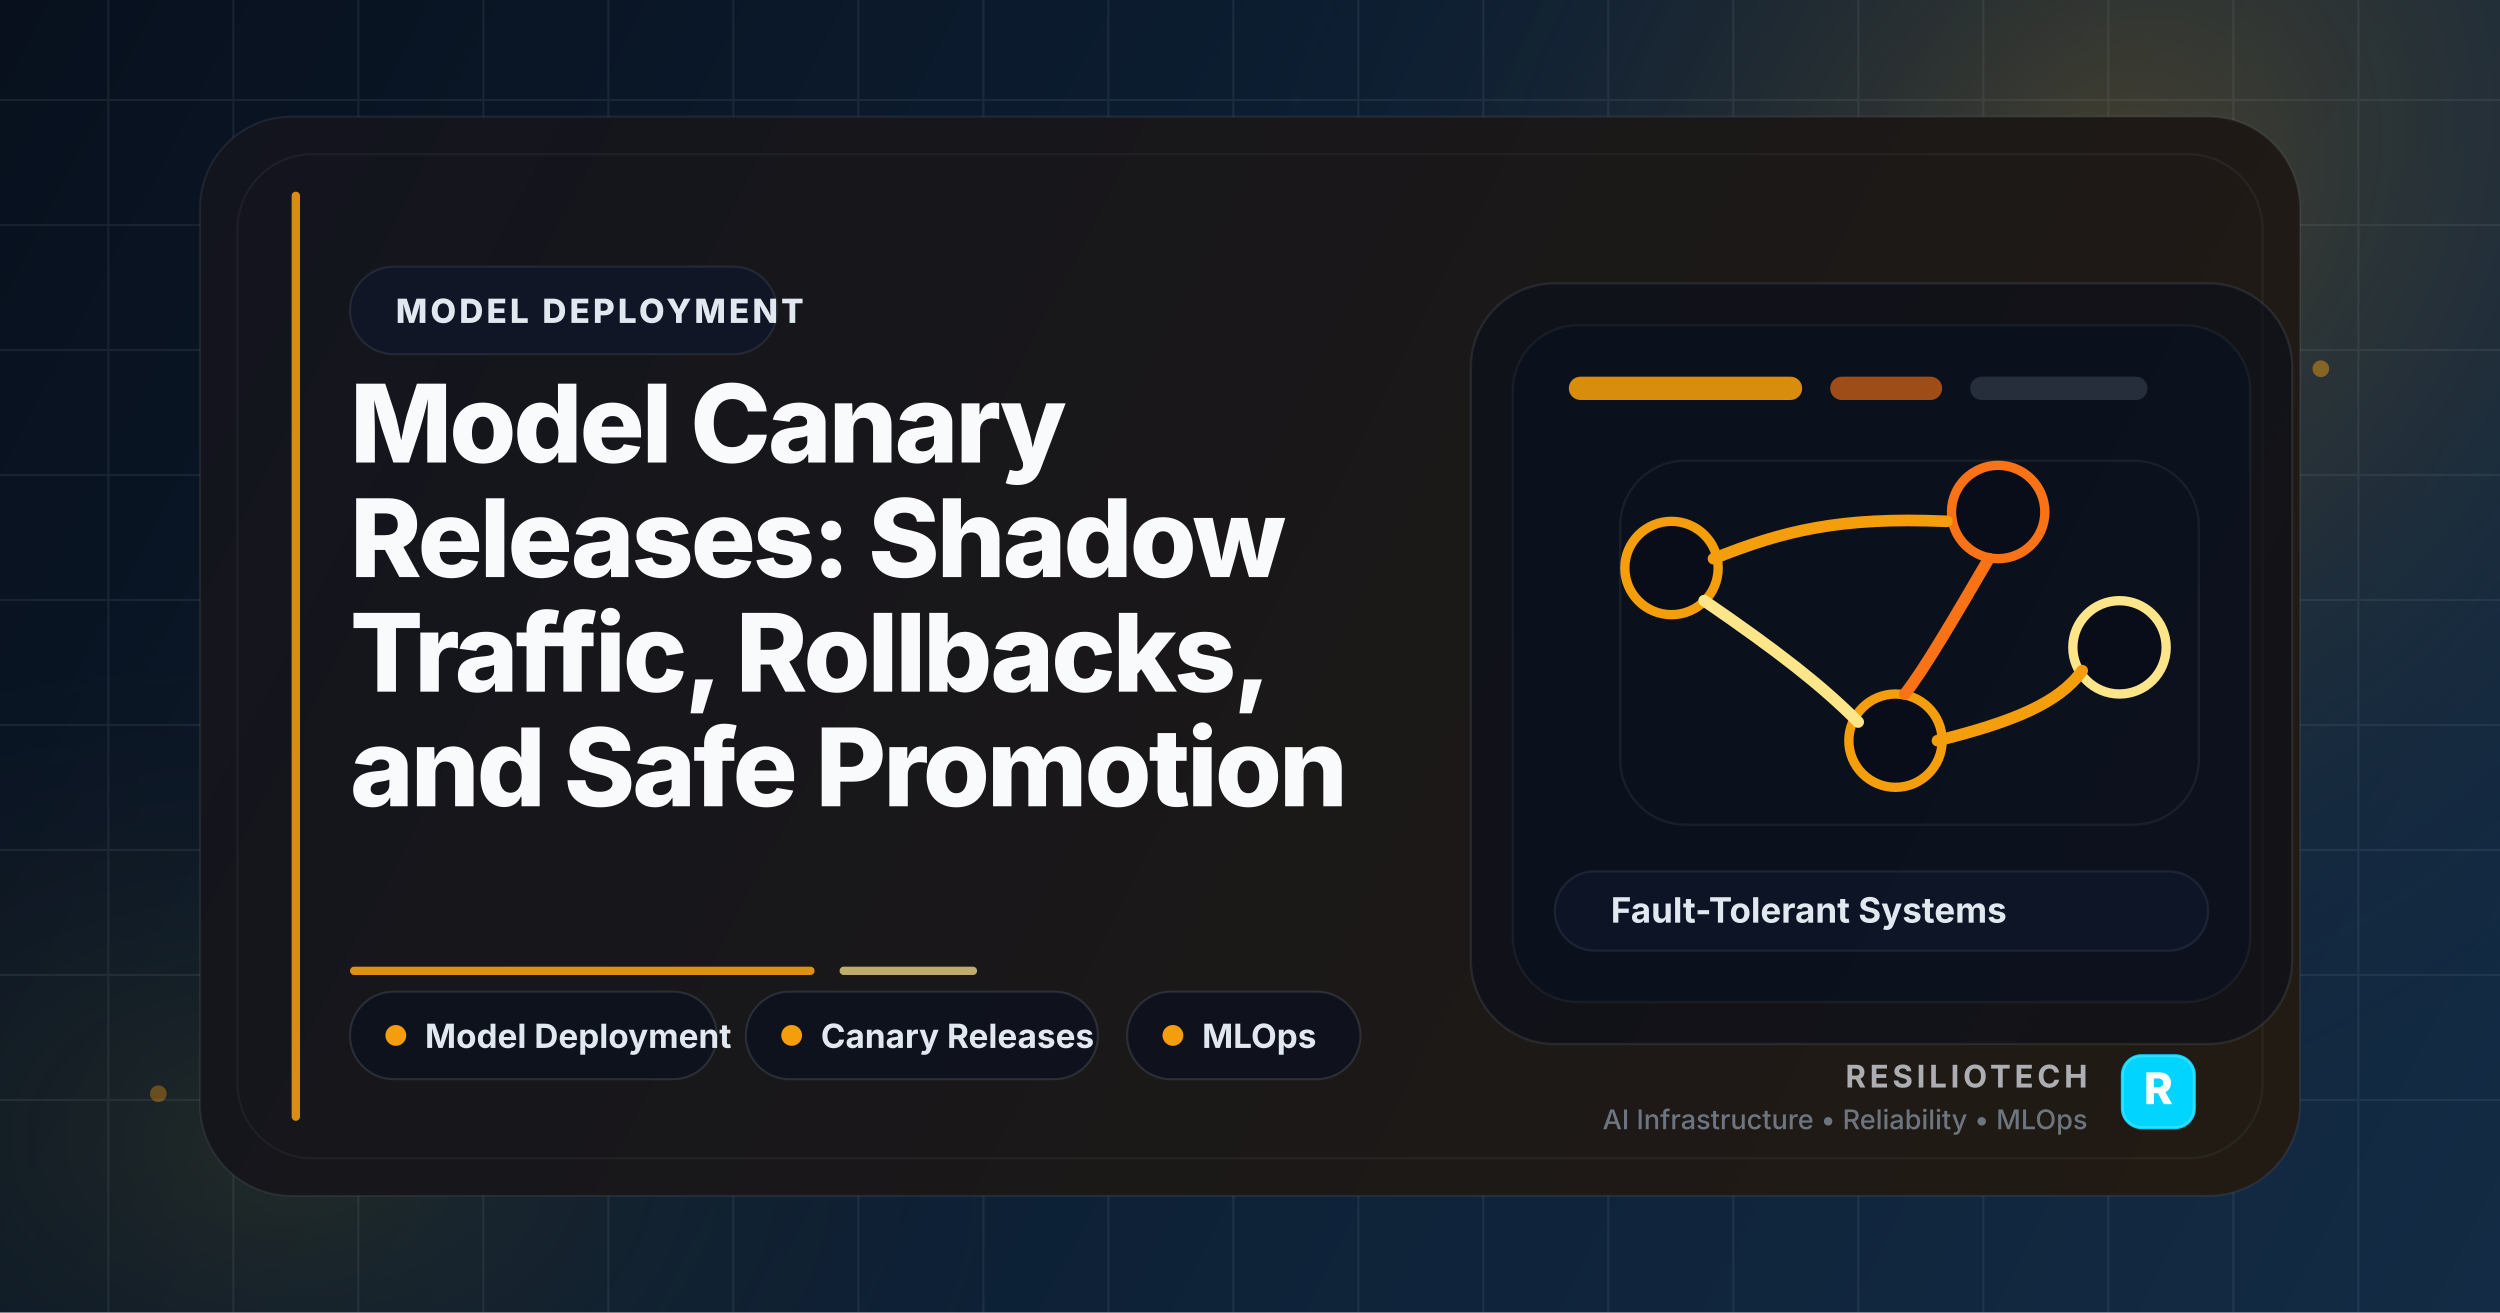
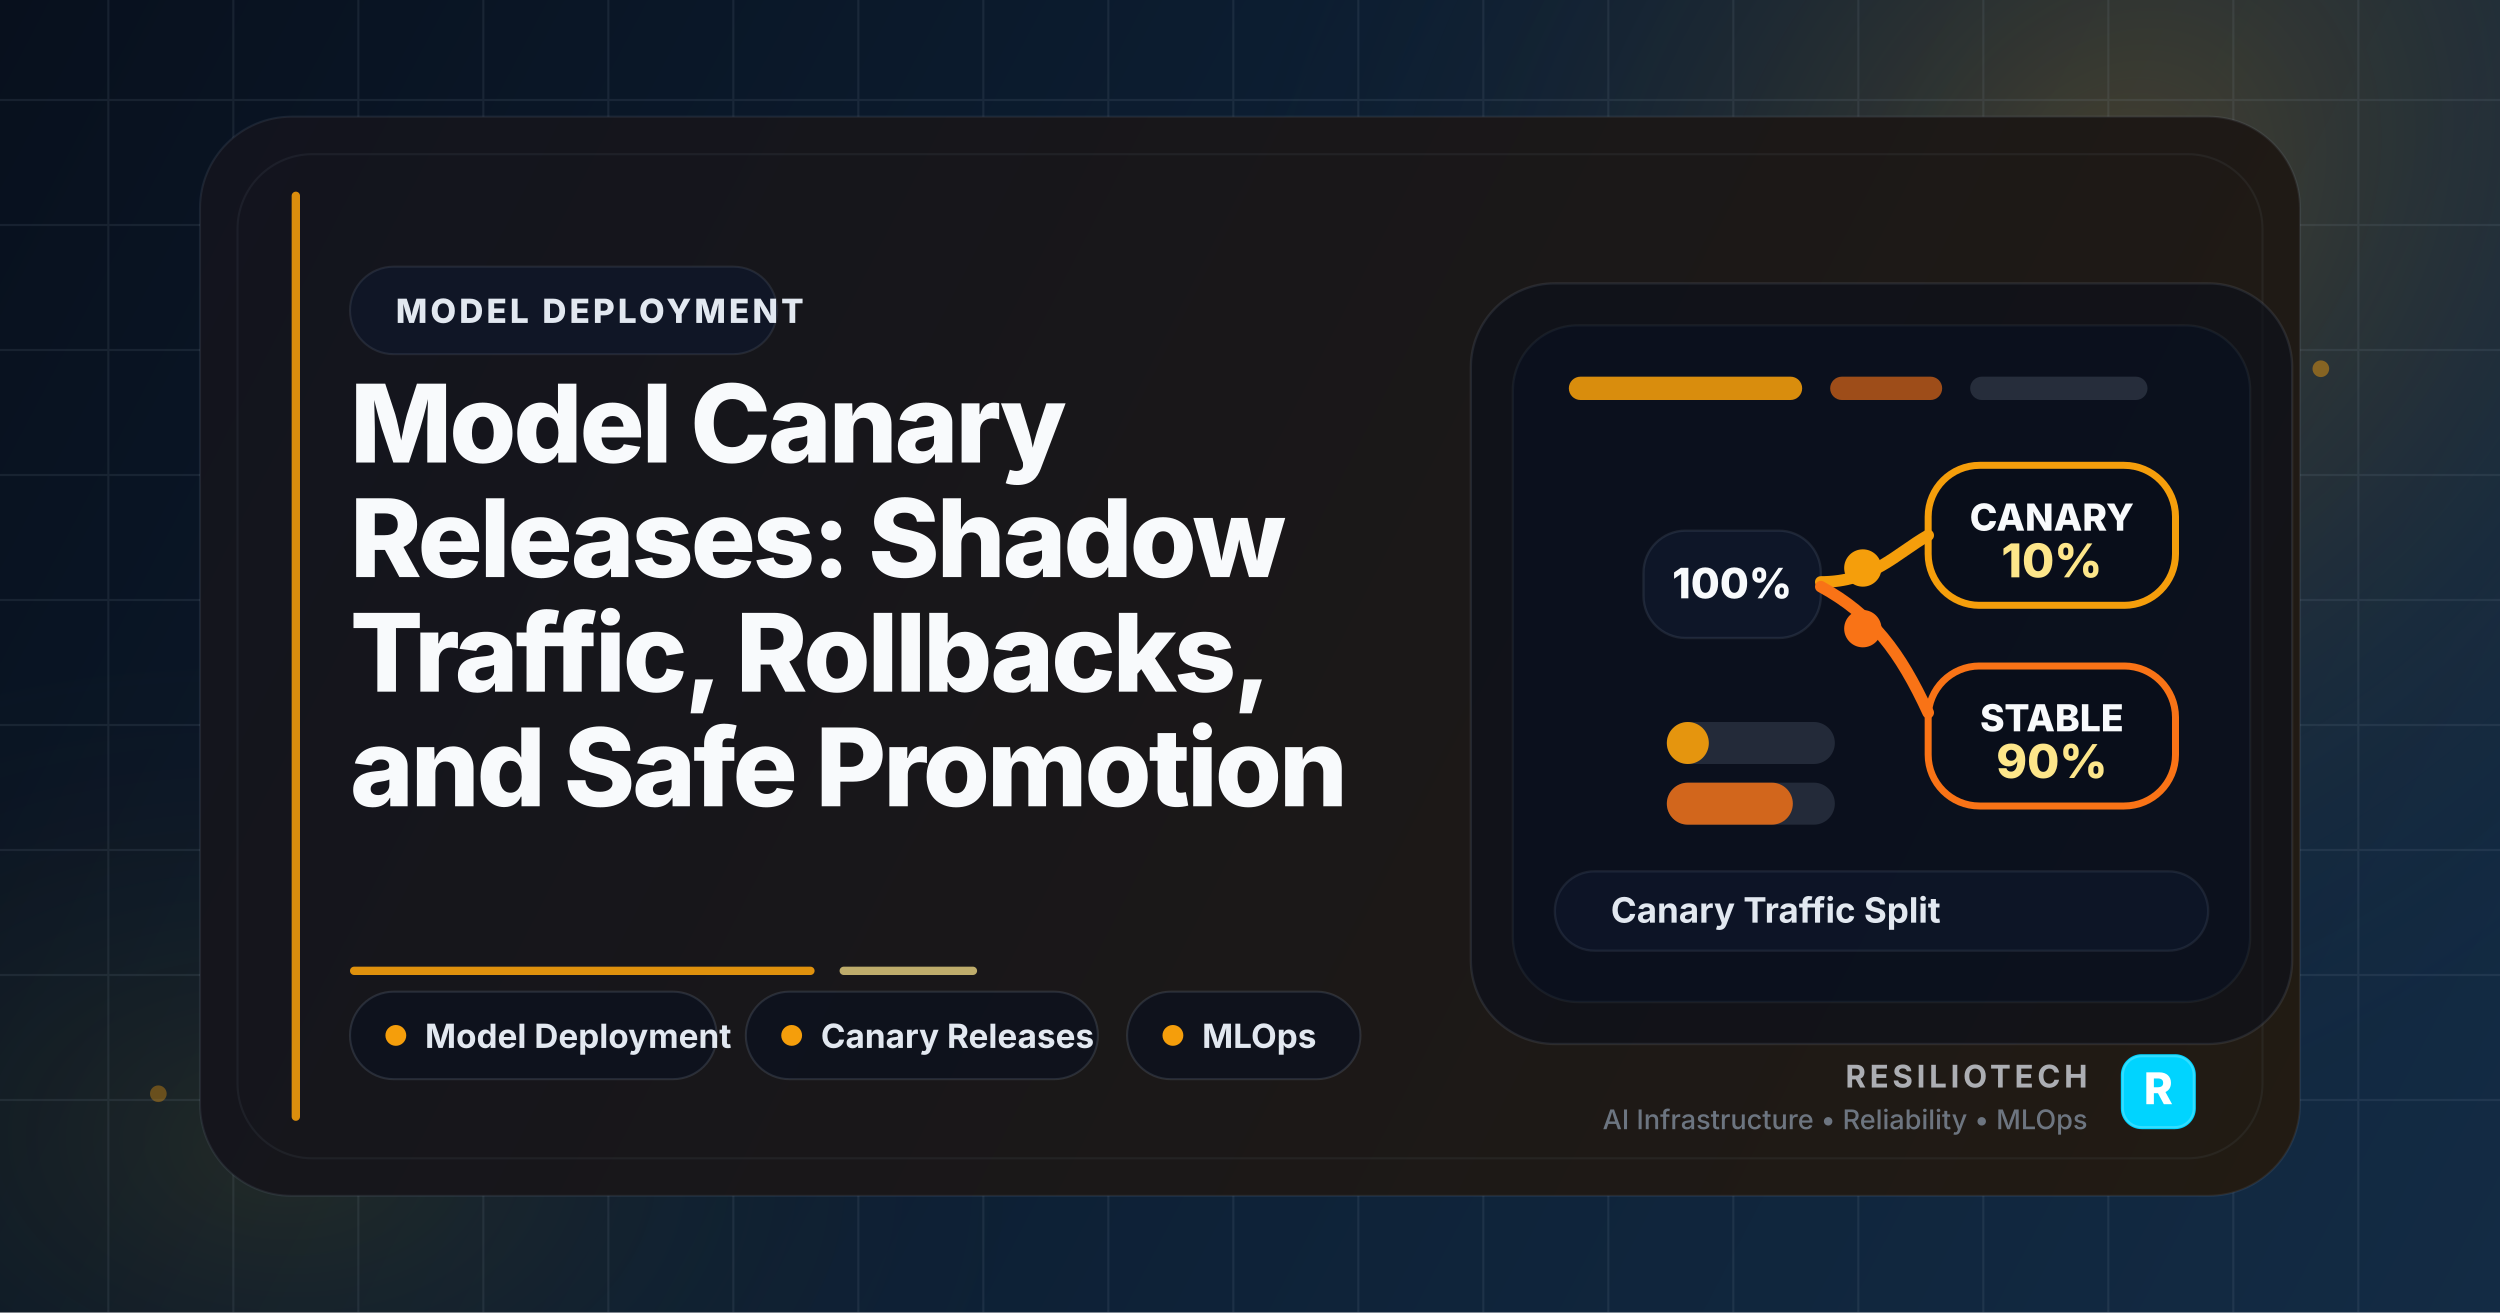
<svg xmlns="http://www.w3.org/2000/svg" width="1200" height="630" viewBox="0 0 1200 630" fill="none">
  <defs>
    <linearGradient id="bg" x1="0" y1="0" x2="1200" y2="630" gradientUnits="userSpaceOnUse">
      <stop stop-color="#08101d" />
      <stop offset="0.5" stop-color="#0d2035" />
      <stop offset="1" stop-color="#132b44" />
    </linearGradient>
    <linearGradient id="panel" x1="96" y1="56" x2="1104" y2="574" gradientUnits="userSpaceOnUse">
      <stop stop-color="#12141e" />
      <stop offset="1" stop-color="#221b13" />
    </linearGradient>
    <radialGradient id="glowA" cx="0" cy="0" r="1" gradientUnits="userSpaceOnUse" gradientTransform="translate(1012 96) rotate(127) scale(512 402)">
      <stop stop-color="rgba(245, 158, 11, 0.24)" />
      <stop offset="1" stop-color="rgba(15, 23, 42, 0)" />
    </radialGradient>
    <radialGradient id="glowB" cx="0" cy="0" r="1" gradientUnits="userSpaceOnUse" gradientTransform="translate(132 552) rotate(5) scale(388 258)">
      <stop stop-color="rgba(250, 204, 21, 0.10)" />
      <stop offset="1" stop-color="rgba(15, 23, 42, 0)" />
    </radialGradient>
    <linearGradient id="accentLine" x1="140" y1="0" x2="416" y2="0" gradientUnits="userSpaceOnUse">
      <stop stop-color="#f59e0b" />
      <stop offset="1" stop-color="#f97316" />
    </linearGradient>
  </defs>
  <rect width="1200" height="630" fill="url(#bg)" />
  <rect width="1200" height="630" fill="url(#glowA)" />
  <rect width="1200" height="630" fill="url(#glowB)" />
  <g opacity="0.11" stroke="#94a3b8" stroke-width="1">
    <path d="M0 48 H1200" />
    <path d="M0 108 H1200" />
    <path d="M0 168 H1200" />
    <path d="M0 228 H1200" />
    <path d="M0 288 H1200" />
    <path d="M0 348 H1200" />
    <path d="M0 408 H1200" />
    <path d="M0 468 H1200" />
    <path d="M0 528 H1200" />
    <path d="M52 0 V630" />
    <path d="M112 0 V630" />
    <path d="M172 0 V630" />
    <path d="M232 0 V630" />
    <path d="M292 0 V630" />
    <path d="M352 0 V630" />
    <path d="M412 0 V630" />
    <path d="M472 0 V630" />
    <path d="M532 0 V630" />
    <path d="M592 0 V630" />
    <path d="M652 0 V630" />
    <path d="M712 0 V630" />
    <path d="M772 0 V630" />
    <path d="M832 0 V630" />
    <path d="M892 0 V630" />
    <path d="M952 0 V630" />
    <path d="M1012 0 V630" />
    <path d="M1072 0 V630" />
    <path d="M1132 0 V630" />
  </g>
  <circle cx="645" cy="193" r="4" fill="#f59e0b" opacity="0.59" />
  <circle cx="818" cy="135" r="2" fill="#fde68a" opacity="0.42" />
  <circle cx="991" cy="77" r="3" fill="#f97316" opacity="0.53" />
  <circle cx="76" cy="525" r="4" fill="#f59e0b" opacity="0.36" />
  <circle cx="249" cy="467" r="2" fill="#fde68a" opacity="0.47" />
  <circle cx="422" cy="409" r="3" fill="#f97316" opacity="0.58" />
  <circle cx="595" cy="351" r="4" fill="#f59e0b" opacity="0.41" />
  <circle cx="768" cy="293" r="2" fill="#fde68a" opacity="0.52" />
  <circle cx="941" cy="235" r="3" fill="#f97316" opacity="0.35" />
  <circle cx="1114" cy="177" r="4" fill="#f59e0b" opacity="0.46" />
  <path d="M277 97 L342 126 L417 135" stroke="rgba(148, 163, 184, 0.10)" stroke-width="2" fill="none" />
  <path d="M118 150 L206 210 L298 180" stroke="rgba(148, 163, 184, 0.10)" stroke-width="2" fill="none" />
  <path d="M179 203 L290 294 L399 305" stroke="rgba(148, 163, 184, 0.10)" stroke-width="2" fill="none" />
  <rect x="96" y="56" width="1008" height="518" rx="44" fill="url(#panel)" stroke="rgba(148, 163, 184, 0.12)" />
  <rect x="114" y="74" width="972" height="482" rx="36" fill="none" stroke="rgba(148, 163, 184, 0.08)" />
  <rect x="140" y="92" width="4" height="446" rx="2" fill="url(#accentLine)" opacity="0.88" />
  <rect x="168" y="128" width="205" height="42" rx="21" fill="rgba(15, 23, 42, 0.72)" stroke="rgba(148, 163, 184, 0.14)" />
  <text x="190" y="155" fill="#e2e8f0" font-size="16" font-family="Inter, Arial, sans-serif" font-weight="760" letter-spacing="1.5">MODEL DEPLOYMENT</text>
  <text x="168" y="222" fill="#f8fafc" font-size="52" font-family="Inter, Arial, sans-serif" font-weight="820" letter-spacing="-1.4">
    <tspan x="168" dy="0">Model Canary</tspan>
    <tspan x="168" dy="55">Releases: Shadow</tspan>
    <tspan x="168" dy="55">Traffic, Rollbacks,</tspan>
    <tspan x="168" dy="55">and Safe Promotion</tspan>
  </text>
  <g transform="translate(168, 0)">
    <rect x="0" y="476" width="176" height="42" rx="21" fill="rgba(10, 17, 31, 0.70)" stroke="rgba(148, 163, 184, 0.18)" />
    <circle cx="22" cy="497" r="5" fill="#f59e0b" />
    <text x="36" y="503" fill="#e2e8f0" font-size="16" font-family="Inter, Arial, sans-serif" font-weight="650">Model Deployment</text>
  </g>
  <g transform="translate(358, 0)">
    <rect x="0" y="476" width="169" height="42" rx="21" fill="rgba(10, 17, 31, 0.70)" stroke="rgba(148, 163, 184, 0.18)" />
    <circle cx="22" cy="497" r="5" fill="#f59e0b" />
    <text x="36" y="503" fill="#e2e8f0" font-size="16" font-family="Inter, Arial, sans-serif" font-weight="650">Canary Releases</text>
  </g>
  <g transform="translate(541, 0)">
    <rect x="0" y="476" width="112" height="42" rx="21" fill="rgba(10, 17, 31, 0.70)" stroke="rgba(148, 163, 184, 0.18)" />
    <circle cx="22" cy="497" r="5" fill="#f59e0b" />
    <text x="36" y="503" fill="#e2e8f0" font-size="16" font-family="Inter, Arial, sans-serif" font-weight="650">MLOps</text>
  </g>
  <rect x="168" y="464" width="223" height="4" rx="2" fill="#f59e0b" opacity="0.90" />
  <rect x="403" y="464" width="66" height="4" rx="2" fill="#fde68a" opacity="0.72" />
  <g transform="translate(706 136) scale(1.12) translate(-706 -136)">
    <rect x="706" y="136" width="352" height="326" rx="36" fill="rgba(9, 14, 26, 0.54)" stroke="rgba(148, 163, 184, 0.14)" />
    <rect x="724" y="154" width="316" height="290" rx="28" fill="rgba(10, 17, 31, 0.76)" stroke="rgba(148, 163, 184, 0.08)" />
    <rect x="748" y="176" width="100" height="10" rx="5" fill="#f59e0b" opacity="0.88" />
    <rect x="860" y="176" width="48" height="10" rx="5" fill="#f97316" opacity="0.62" />
    <rect x="920" y="176" width="76" height="10" rx="5" fill="rgba(148, 163, 184, 0.20)" />
    <rect x="742" y="388" width="280" height="34" rx="17" fill="rgba(15, 23, 42, 0.72)" stroke="rgba(148, 163, 184, 0.12)" />
-     <text x="766" y="410" fill="#e2e8f0" font-size="15" font-family="Inter, Arial, sans-serif" font-weight="680">Fault-Tolerant Systems</text>
-     <circle cx="792" cy="258" r="20" fill="rgba(9, 14, 26, 0.92)" stroke="#f59e0b" stroke-width="4" />
-     <circle cx="932" cy="234" r="20" fill="rgba(9, 14, 26, 0.92)" stroke="#f97316" stroke-width="4" />
-     <circle cx="888" cy="332" r="20" fill="rgba(9, 14, 26, 0.92)" stroke="#f59e0b" stroke-width="4" />
-     <circle cx="984" cy="292" r="20" fill="rgba(9, 14, 26, 0.92)" stroke="#fde68a" stroke-width="4" />
-     <path d="M810 254 C840 242, 864 236, 910 238" stroke="#f59e0b" stroke-width="5" fill="none" stroke-linecap="round" />
-     <path d="M928 254 C914 278, 900 302, 892 312" stroke="#f97316" stroke-width="5" fill="none" stroke-linecap="round" />
-     <path d="M906 332 C938 324, 958 316, 968 302" stroke="#f59e0b" stroke-width="5" fill="none" stroke-linecap="round" />
-     <path d="M806 272 C838 294, 856 308, 872 324" stroke="#fde68a" stroke-width="5" fill="none" stroke-linecap="round" />
-     <rect x="770" y="212" width="248" height="156" rx="28" fill="none" stroke="rgba(148, 163, 184, 0.10)" />
+     <text x="766" y="410" fill="#e2e8f0" font-size="15" font-family="Inter, Arial, sans-serif" font-weight="680">Canary Traffic Split</text>
+     <rect x="780" y="242" width="76" height="46" rx="18" fill="rgba(15, 23, 42, 0.92)" stroke="rgba(148, 163, 184, 0.14)" />
+     <text x="818" y="271" text-anchor="middle" fill="#f8fafc" font-size="18" font-family="Inter, Arial, sans-serif" font-weight="760">100%</text>
+     <rect x="902" y="214" width="106" height="60" rx="22" fill="rgba(9, 14, 26, 0.90)" stroke="#f59e0b" stroke-width="3" />
+     <text x="955" y="242" text-anchor="middle" fill="#f8fafc" font-size="16" font-family="Inter, Arial, sans-serif" font-weight="760">CANARY</text>
+     <text x="955" y="262" text-anchor="middle" fill="#fde68a" font-size="20" font-family="Inter, Arial, sans-serif" font-weight="800">10%</text>
+     <rect x="902" y="300" width="106" height="60" rx="22" fill="rgba(9, 14, 26, 0.90)" stroke="#f97316" stroke-width="3" />
+     <text x="955" y="328" text-anchor="middle" fill="#f8fafc" font-size="16" font-family="Inter, Arial, sans-serif" font-weight="760">STABLE</text>
+     <text x="955" y="348" text-anchor="middle" fill="#fde68a" font-size="20" font-family="Inter, Arial, sans-serif" font-weight="800">90%</text>
+     <path d="M856 264 C878 264, 888 252, 902 244" stroke="#f59e0b" stroke-width="5" fill="none" stroke-linecap="round" />
+     <path d="M856 266 C878 278, 890 294, 902 320" stroke="#f97316" stroke-width="5" fill="none" stroke-linecap="round" />
+     <circle cx="874" cy="258" r="8" fill="#f59e0b" />
+     <circle cx="874" cy="284" r="8" fill="#f97316" />
+     <rect x="790" y="324" width="72" height="18" rx="9" fill="rgba(148, 163, 184, 0.18)" />
+     <rect x="790" y="324" width="18" height="18" rx="9" fill="#f59e0b" opacity="0.92" />
+     <rect x="790" y="350" width="72" height="18" rx="9" fill="rgba(148, 163, 184, 0.18)" />
+     <rect x="790" y="350" width="54" height="18" rx="9" fill="#f97316" opacity="0.82" />
  </g>
  <text x="1002" y="522" text-anchor="end" fill="rgba(226, 232, 240, 0.72)" font-size="15" font-family="Inter, Arial, sans-serif" font-weight="730" letter-spacing="1.8">RESILIOTECH</text>
  <text x="1002" y="542" text-anchor="end" fill="rgba(148, 163, 184, 0.66)" font-size="13" font-family="Inter, Arial, sans-serif" font-weight="500">AI Infrastructure • Reliability • MLOps</text>
  <g transform="translate(1018, 506)">
    <rect width="36" height="36" rx="10" fill="#00D4FF" />
    <rect x="1" y="1" width="34" height="34" rx="9" fill="none" stroke="rgba(255, 255, 255, 0.20)" />
    <text x="18" y="24" text-anchor="middle" fill="#ffffff" font-size="21" font-family="Inter, Arial, sans-serif" font-weight="800">R</text>
  </g>
</svg>
